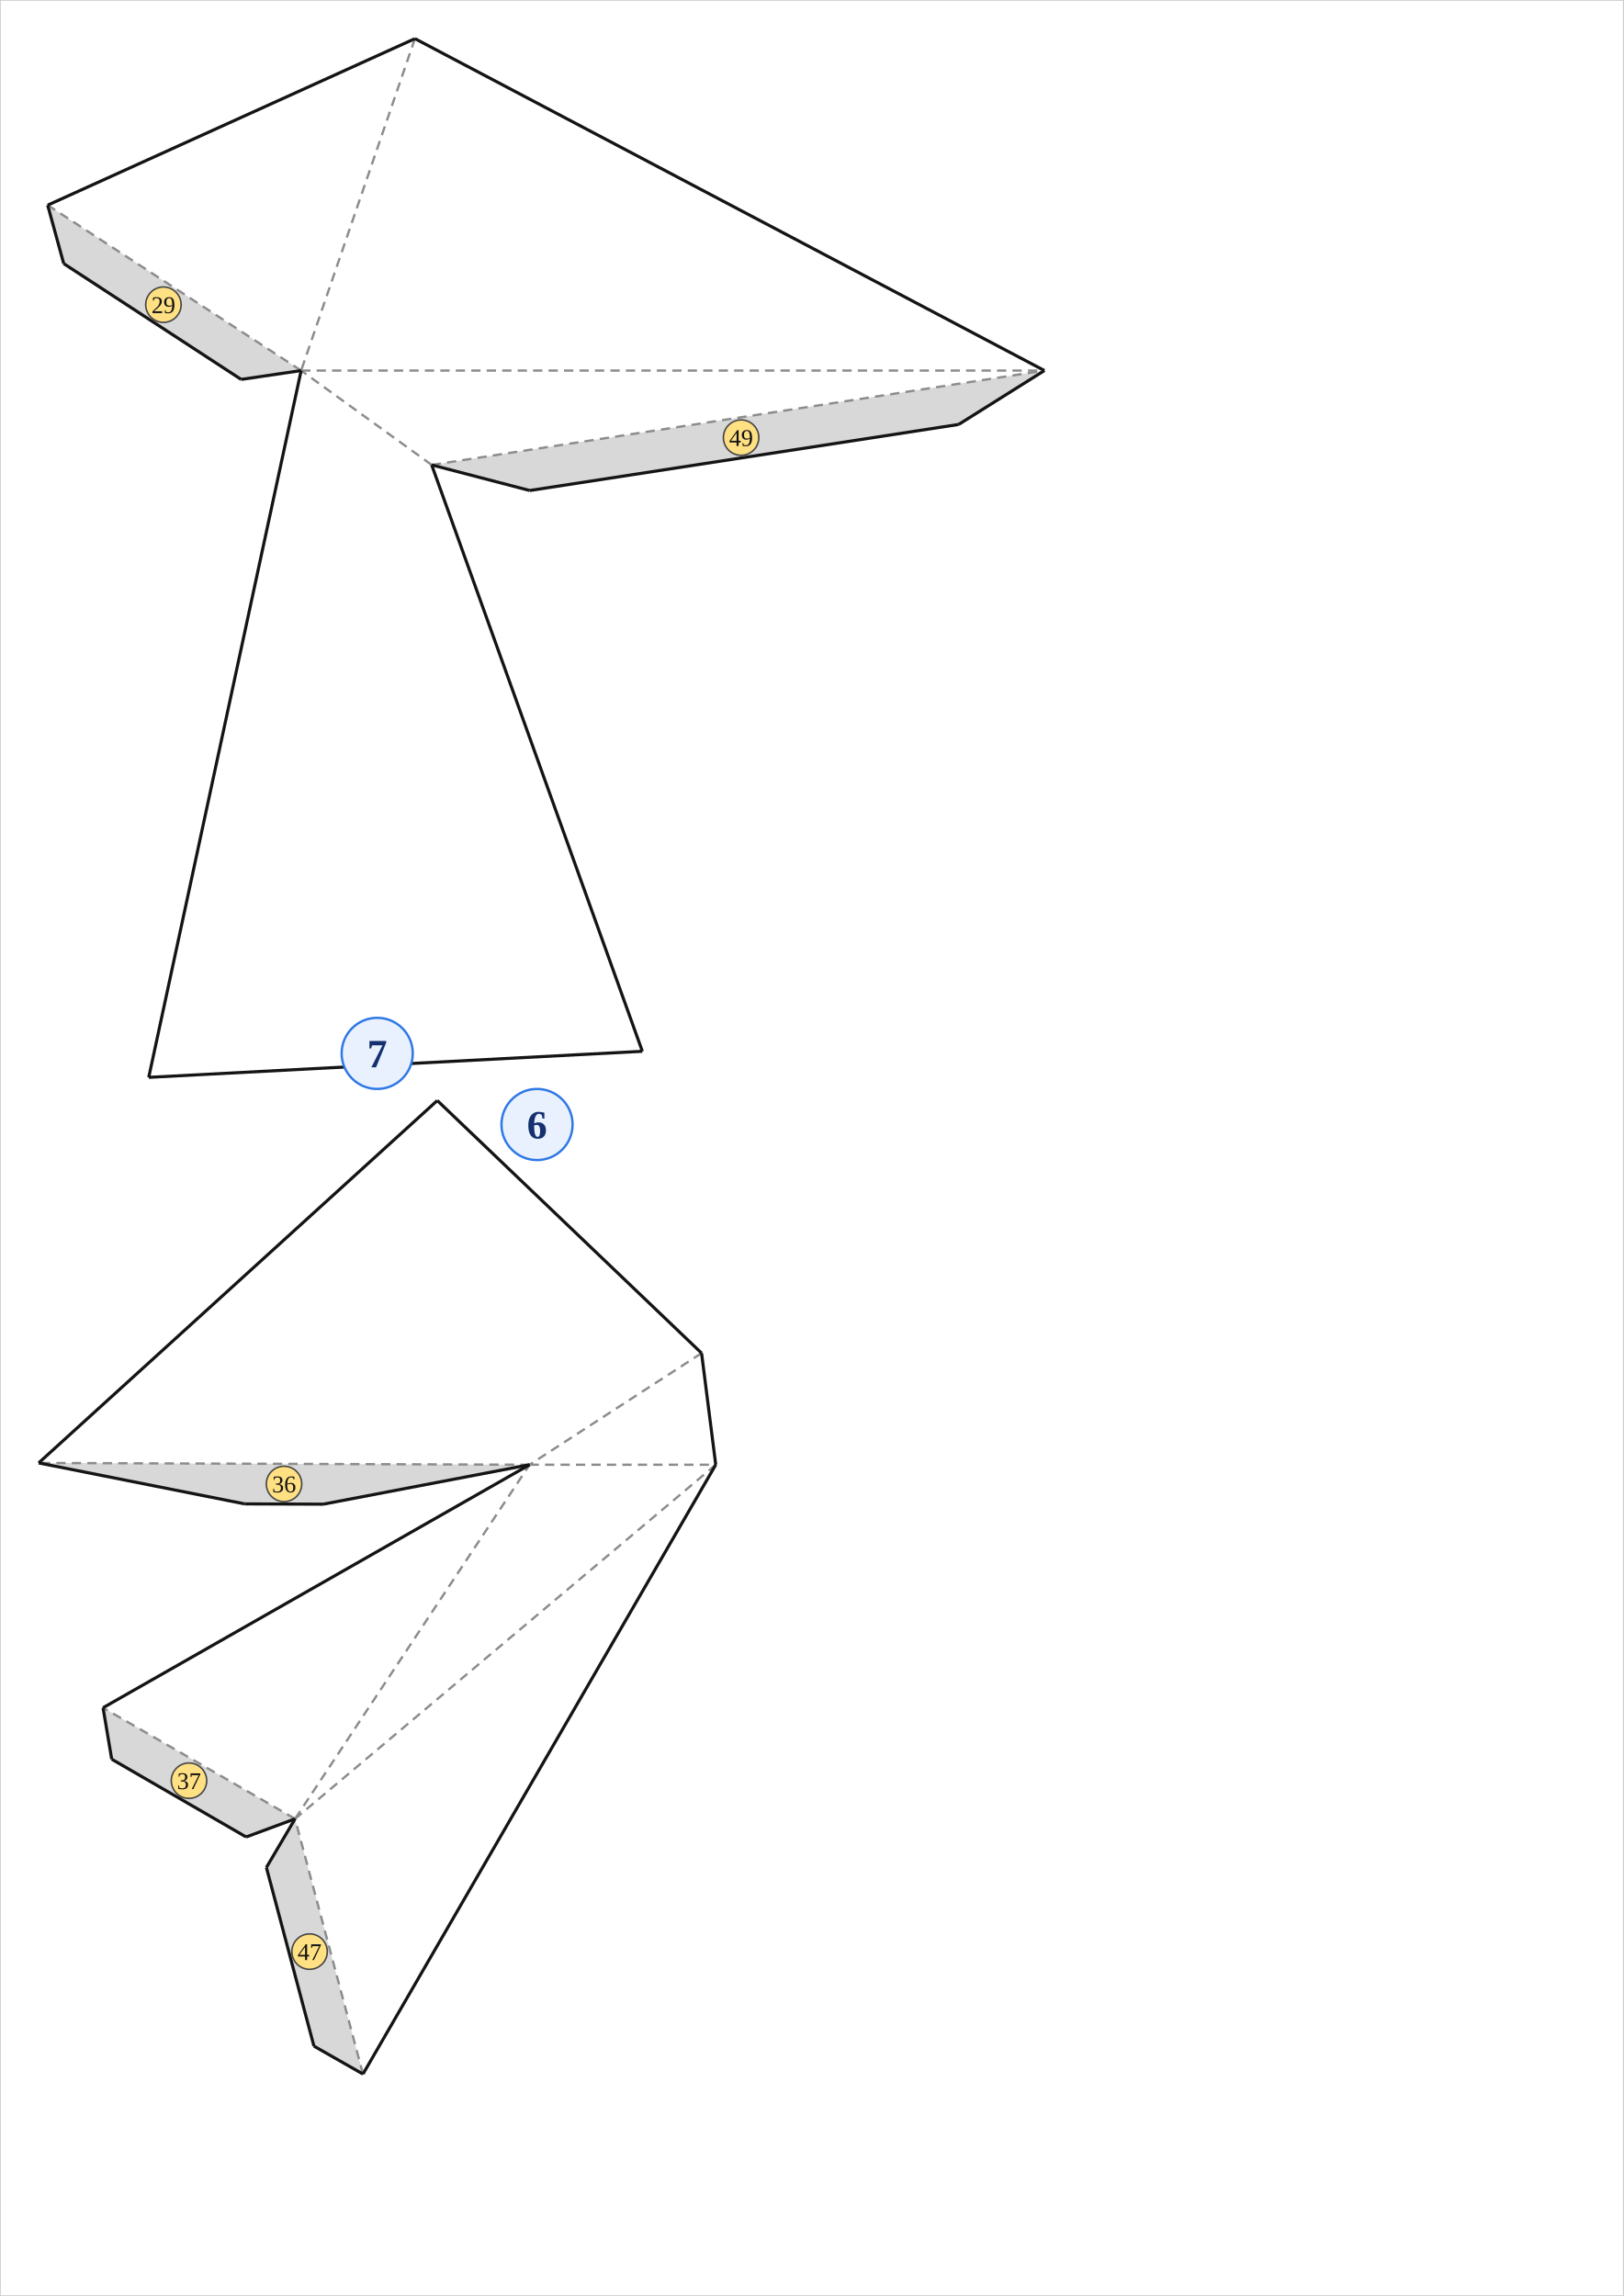
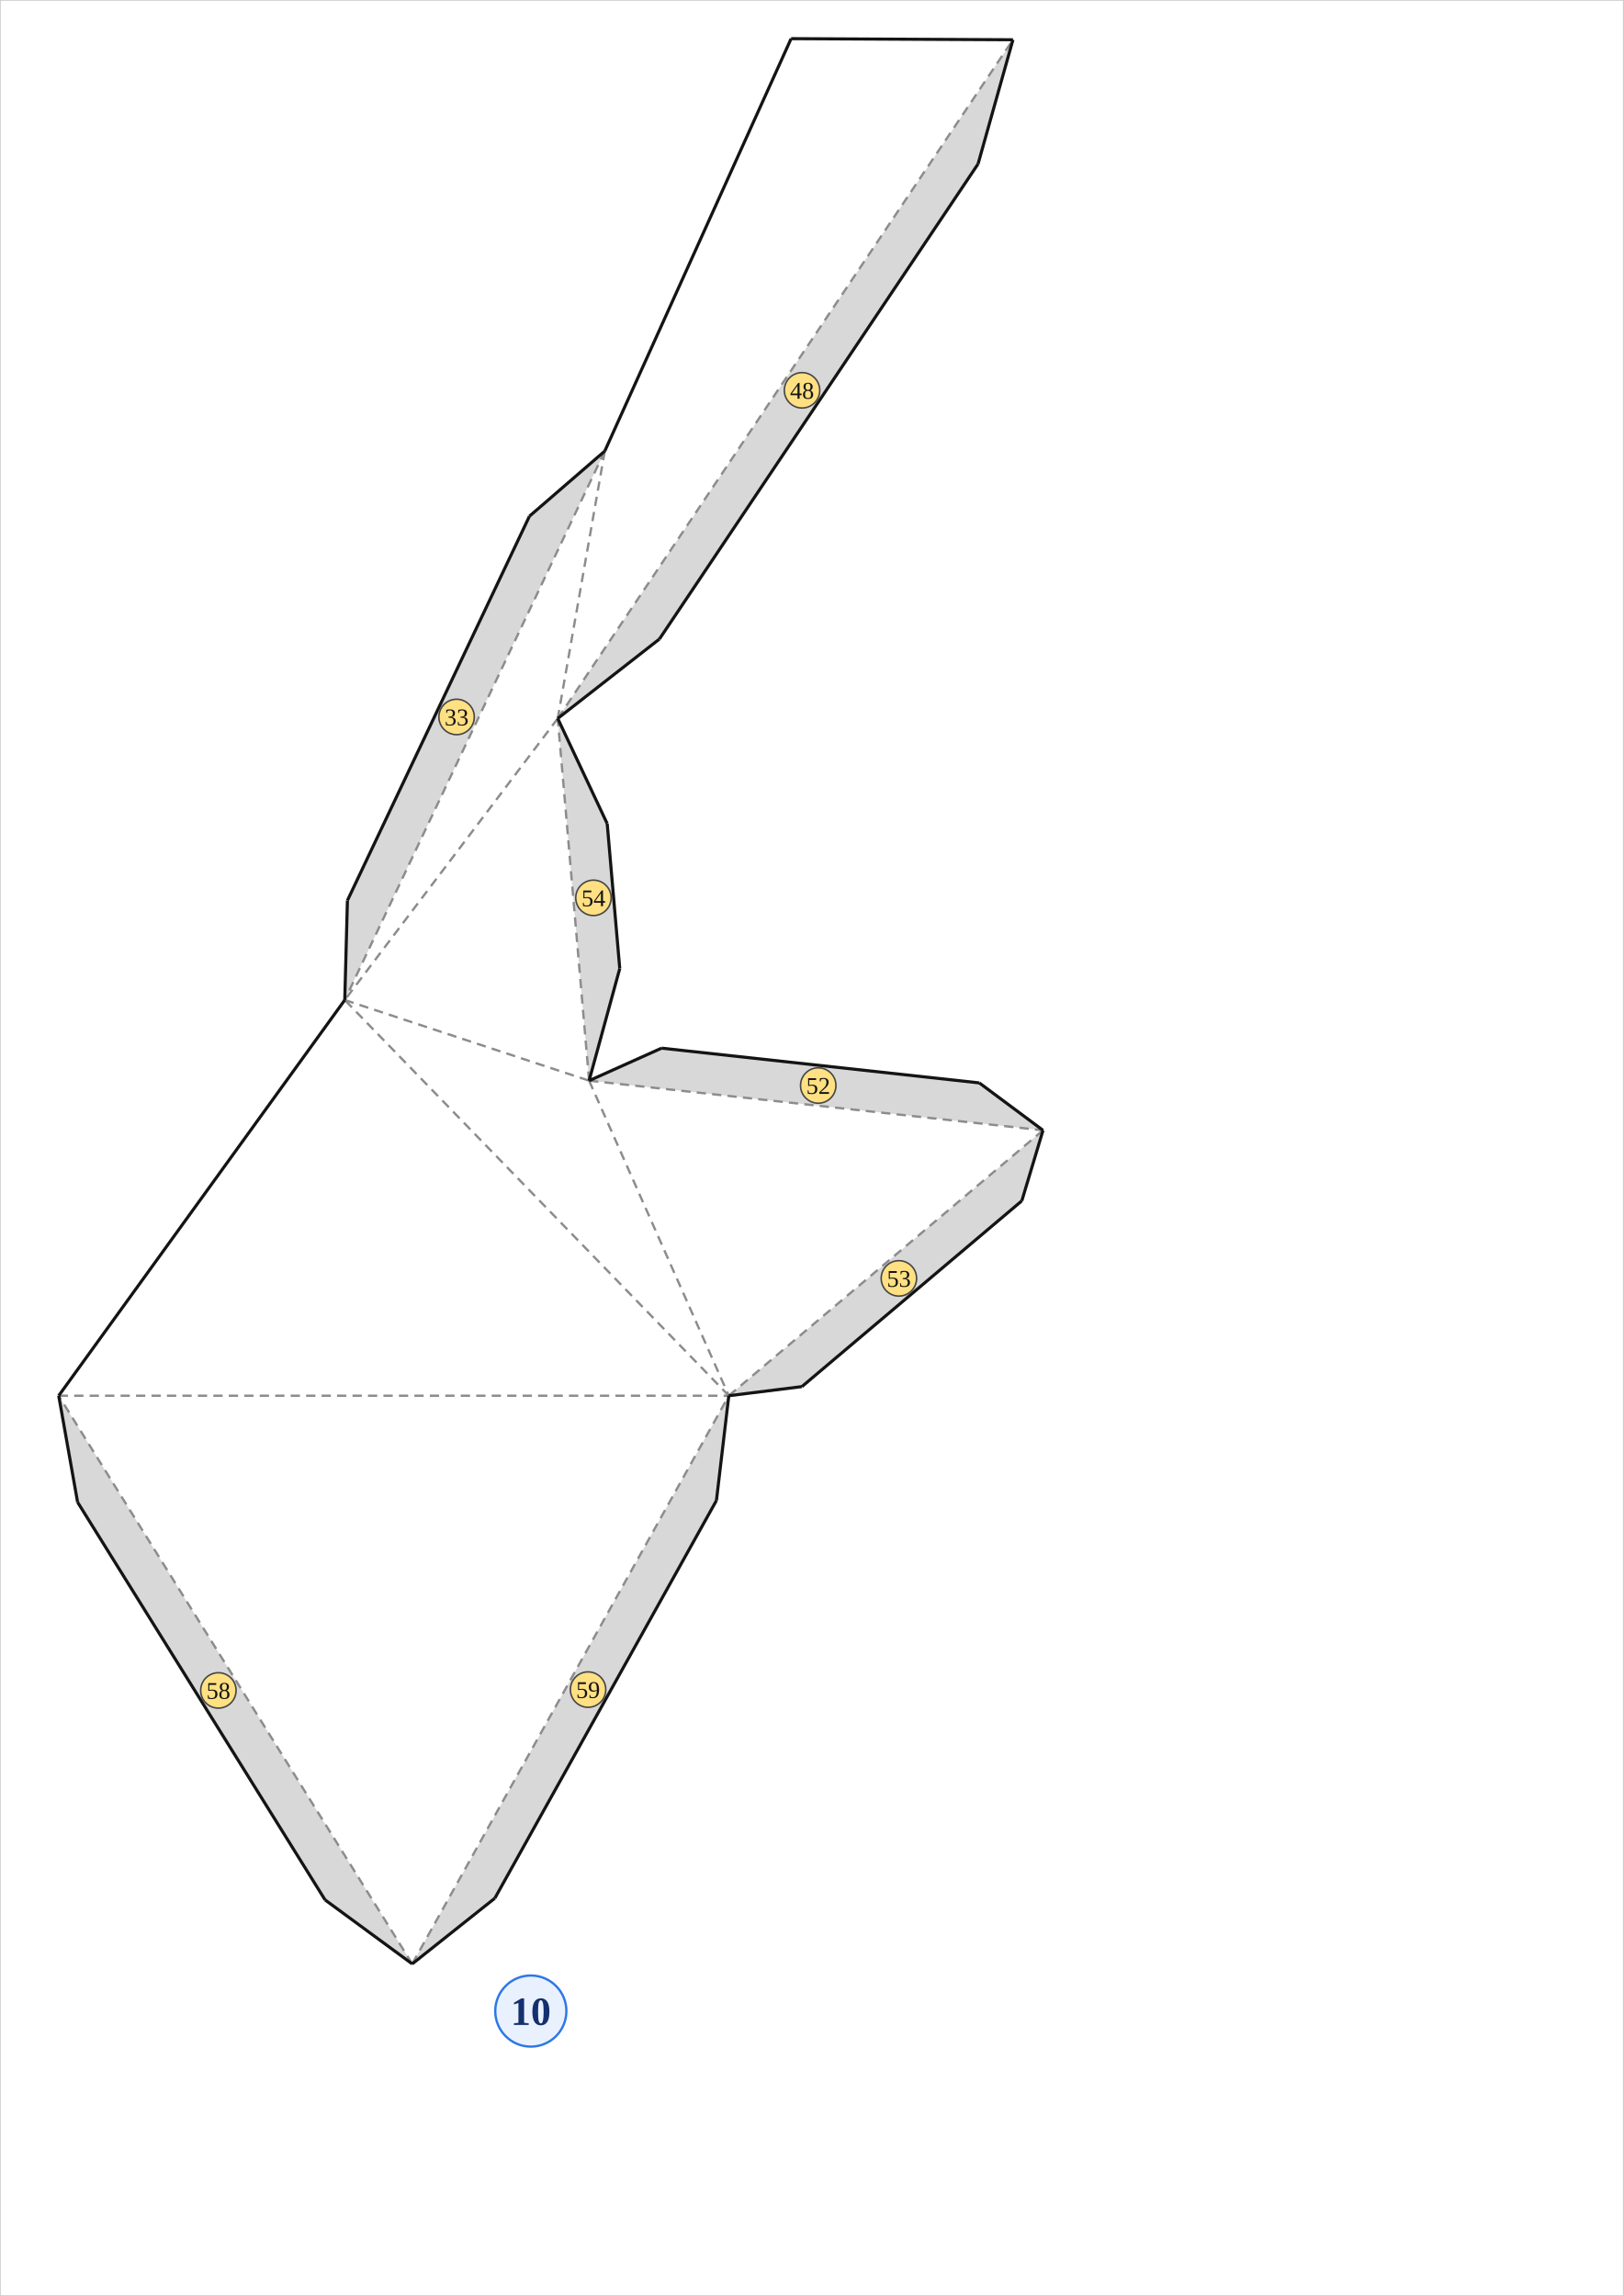
<svg xmlns="http://www.w3.org/2000/svg" width="210.00mm" height="297.00mm" viewBox="0 0 210.00 297.00">
  <rect x="0" y="0" width="210.00" height="297.00" fill="#ffffff" stroke="#cccccc" stroke-width="0.2" />
-   <polygon points="6.166,26.537 8.241,34.101 31.189,49.08 38.948,47.935" fill="rgb(216,216,216)" />
-   <polygon points="135.079,47.935 123.983,54.905 68.509,63.449 55.83,60.14" fill="rgb(216,216,216)" />
-   <line x1="38.948" y1="47.935" x2="135.079" y2="47.935" stroke="#8c8c8c" stroke-width="0.3" stroke-dasharray="1.2,0.8" />
-   <line x1="55.83" y1="60.14" x2="38.948" y2="47.935" stroke="#8c8c8c" stroke-width="0.3" stroke-dasharray="1.2,0.8" />
-   <line x1="53.664" y1="5.0" x2="38.948" y2="47.935" stroke="#8c8c8c" stroke-width="0.3" stroke-dasharray="1.2,0.8" />
-   <line x1="38.948" y1="47.935" x2="6.166" y2="26.537" stroke="#8c8c8c" stroke-width="0.3" stroke-dasharray="1.2,0.8" />
-   <line x1="55.83" y1="60.14" x2="135.079" y2="47.935" stroke="#8c8c8c" stroke-width="0.3" stroke-dasharray="1.2,0.8" />
-   <line x1="6.166" y1="26.537" x2="53.664" y2="5.0" stroke="#141414" stroke-width="0.4" />
-   <line x1="53.664" y1="5.0" x2="135.079" y2="47.935" stroke="#141414" stroke-width="0.4" />
-   <line x1="19.237" y1="139.361" x2="38.948" y2="47.935" stroke="#141414" stroke-width="0.4" />
-   <line x1="55.83" y1="60.14" x2="83.077" y2="135.99" stroke="#141414" stroke-width="0.4" />
-   <line x1="83.077" y1="135.99" x2="19.237" y2="139.361" stroke="#141414" stroke-width="0.4" />
-   <line x1="6.166" y1="26.537" x2="8.241" y2="34.101" stroke="#141414" stroke-width="0.4" />
-   <line x1="8.241" y1="34.101" x2="31.189" y2="49.08" stroke="#141414" stroke-width="0.4" />
-   <line x1="31.189" y1="49.08" x2="38.948" y2="47.935" stroke="#141414" stroke-width="0.4" />
-   <line x1="135.079" y1="47.935" x2="123.983" y2="54.905" stroke="#141414" stroke-width="0.4" />
-   <line x1="123.983" y1="54.905" x2="68.509" y2="63.449" stroke="#141414" stroke-width="0.4" />
-   <line x1="68.509" y1="63.449" x2="55.83" y2="60.14" stroke="#141414" stroke-width="0.4" />
-   <circle cx="21.136" cy="39.413" r="2.29" fill="#ffe082" stroke="#464646" stroke-width="0.2" />
-   <text x="21.136" y="40.50" font-size="3.11" text-anchor="middle" fill="#141414">29</text>
-   <circle cx="95.85" cy="56.607" r="2.29" fill="#ffe082" stroke="#464646" stroke-width="0.2" />
-   <text x="95.85" y="57.69" font-size="3.11" text-anchor="middle" fill="#141414">49</text>
-   <circle cx="69.456" cy="145.461" r="4.6" fill="#eaf1fe" stroke="#2e78e6" stroke-width="0.3" />
-   <text x="69.456" y="147.261" font-size="5.2" text-anchor="middle" fill="#14306e" font-weight="bold">6</text>
-   <polygon points="5.0,189.239 31.647,194.537 41.806,194.574 68.491,189.472" fill="rgb(216,216,216)" />
-   <polygon points="13.328,220.907 14.448,227.563 31.831,237.623 38.16,235.278" fill="rgb(216,216,216)" />
-   <polygon points="38.16,235.278 34.453,241.567 40.602,264.677 46.945,268.291" fill="rgb(216,216,216)" />
-   <line x1="90.737" y1="175.035" x2="68.491" y2="189.472" stroke="#8c8c8c" stroke-width="0.3" stroke-dasharray="1.2,0.8" />
-   <line x1="68.491" y1="189.472" x2="92.57" y2="189.472" stroke="#8c8c8c" stroke-width="0.3" stroke-dasharray="1.2,0.8" />
-   <line x1="38.16" y1="235.278" x2="68.491" y2="189.472" stroke="#8c8c8c" stroke-width="0.3" stroke-dasharray="1.2,0.8" />
-   <line x1="92.57" y1="189.472" x2="38.16" y2="235.278" stroke="#8c8c8c" stroke-width="0.3" stroke-dasharray="1.2,0.8" />
-   <line x1="68.491" y1="189.472" x2="5.0" y2="189.239" stroke="#8c8c8c" stroke-width="0.3" stroke-dasharray="1.2,0.8" />
-   <line x1="38.16" y1="235.278" x2="13.328" y2="220.907" stroke="#8c8c8c" stroke-width="0.3" stroke-dasharray="1.2,0.8" />
-   <line x1="46.945" y1="268.291" x2="38.16" y2="235.278" stroke="#8c8c8c" stroke-width="0.3" stroke-dasharray="1.2,0.8" />
-   <line x1="56.556" y1="142.361" x2="90.737" y2="175.035" stroke="#141414" stroke-width="0.4" />
-   <line x1="5.0" y1="189.239" x2="56.556" y2="142.361" stroke="#141414" stroke-width="0.4" />
-   <line x1="90.737" y1="175.035" x2="92.57" y2="189.472" stroke="#141414" stroke-width="0.4" />
-   <line x1="13.328" y1="220.907" x2="68.491" y2="189.472" stroke="#141414" stroke-width="0.4" />
-   <line x1="92.57" y1="189.472" x2="46.945" y2="268.291" stroke="#141414" stroke-width="0.4" />
-   <line x1="5.0" y1="189.239" x2="31.647" y2="194.537" stroke="#141414" stroke-width="0.4" />
-   <line x1="31.647" y1="194.537" x2="41.806" y2="194.574" stroke="#141414" stroke-width="0.4" />
-   <line x1="41.806" y1="194.574" x2="68.491" y2="189.472" stroke="#141414" stroke-width="0.4" />
-   <line x1="13.328" y1="220.907" x2="14.448" y2="227.563" stroke="#141414" stroke-width="0.4" />
-   <line x1="14.448" y1="227.563" x2="31.831" y2="237.623" stroke="#141414" stroke-width="0.4" />
-   <line x1="31.831" y1="237.623" x2="38.16" y2="235.278" stroke="#141414" stroke-width="0.4" />
-   <line x1="38.16" y1="235.278" x2="34.453" y2="241.567" stroke="#141414" stroke-width="0.4" />
-   <line x1="34.453" y1="241.567" x2="40.602" y2="264.677" stroke="#141414" stroke-width="0.4" />
-   <line x1="40.602" y1="264.677" x2="46.945" y2="268.291" stroke="#141414" stroke-width="0.4" />
-   <circle cx="36.736" cy="191.955" r="2.29" fill="#ffe082" stroke="#464646" stroke-width="0.2" />
-   <text x="36.736" y="193.04" font-size="3.11" text-anchor="middle" fill="#141414">36</text>
-   <circle cx="24.442" cy="230.343" r="2.29" fill="#ffe082" stroke="#464646" stroke-width="0.2" />
-   <text x="24.442" y="231.43" font-size="3.11" text-anchor="middle" fill="#141414">37</text>
-   <circle cx="40.04" cy="252.453" r="2.29" fill="#ffe082" stroke="#464646" stroke-width="0.2" />
-   <text x="40.04" y="253.54" font-size="3.11" text-anchor="middle" fill="#141414">47</text>
-   <circle cx="48.785" cy="136.261" r="4.6" fill="#eaf1fe" stroke="#2e78e6" stroke-width="0.3" />
-   <text x="48.785" y="138.061" font-size="5.2" text-anchor="middle" fill="#14306e" font-weight="bold">7</text>
+   <polygon points="44.59,129.358 44.934,116.481 68.474,66.776 78.218,58.35" fill="rgb(216,216,216)" />
+   <polygon points="131.008,5.144 126.496,21.209 85.285,82.665 72.135,92.938" fill="rgb(216,216,216)" />
+   <polygon points="134.898,146.212 126.658,140.08 85.562,135.585 76.191,139.791" fill="rgb(216,216,216)" />
+   <polygon points="134.898,146.212 132.158,155.334 103.71,179.366 94.259,180.543" fill="rgb(216,216,216)" />
+   <polygon points="72.135,92.938 78.532,106.546 80.155,125.287 76.191,139.791" fill="rgb(216,216,216)" />
+   <polygon points="7.592,180.543 10.035,194.314 42.041,245.763 53.314,254.042" fill="rgb(216,216,216)" />
+   <polygon points="94.259,180.543 92.66,194.098 63.999,245.547 53.314,254.042" fill="rgb(216,216,216)" />
+   <line x1="72.135" y1="92.938" x2="44.59" y2="129.358" stroke="#8c8c8c" stroke-width="0.3" stroke-dasharray="1.2,0.8" />
+   <line x1="94.259" y1="180.543" x2="44.59" y2="129.358" stroke="#8c8c8c" stroke-width="0.3" stroke-dasharray="1.2,0.8" />
+   <line x1="78.218" y1="58.35" x2="72.135" y2="92.938" stroke="#8c8c8c" stroke-width="0.3" stroke-dasharray="1.2,0.8" />
+   <line x1="76.191" y1="139.791" x2="94.259" y2="180.543" stroke="#8c8c8c" stroke-width="0.3" stroke-dasharray="1.2,0.8" />
+   <line x1="7.592" y1="180.543" x2="94.259" y2="180.543" stroke="#8c8c8c" stroke-width="0.3" stroke-dasharray="1.2,0.8" />
+   <line x1="44.59" y1="129.358" x2="76.191" y2="139.791" stroke="#8c8c8c" stroke-width="0.3" stroke-dasharray="1.2,0.8" />
+   <line x1="78.218" y1="58.35" x2="44.59" y2="129.358" stroke="#8c8c8c" stroke-width="0.3" stroke-dasharray="1.2,0.8" />
+   <line x1="72.135" y1="92.938" x2="131.008" y2="5.144" stroke="#8c8c8c" stroke-width="0.3" stroke-dasharray="1.2,0.8" />
+   <line x1="76.191" y1="139.791" x2="134.898" y2="146.212" stroke="#8c8c8c" stroke-width="0.3" stroke-dasharray="1.2,0.8" />
+   <line x1="94.259" y1="180.543" x2="134.898" y2="146.212" stroke="#8c8c8c" stroke-width="0.3" stroke-dasharray="1.2,0.8" />
+   <line x1="76.191" y1="139.791" x2="72.135" y2="92.938" stroke="#8c8c8c" stroke-width="0.3" stroke-dasharray="1.2,0.8" />
+   <line x1="53.314" y1="254.042" x2="7.592" y2="180.543" stroke="#8c8c8c" stroke-width="0.3" stroke-dasharray="1.2,0.8" />
+   <line x1="53.314" y1="254.042" x2="94.259" y2="180.543" stroke="#8c8c8c" stroke-width="0.3" stroke-dasharray="1.2,0.8" />
+   <line x1="7.592" y1="180.543" x2="44.59" y2="129.358" stroke="#141414" stroke-width="0.4" />
+   <line x1="102.317" y1="5.0" x2="131.008" y2="5.144" stroke="#141414" stroke-width="0.4" />
+   <line x1="78.218" y1="58.35" x2="102.317" y2="5.0" stroke="#141414" stroke-width="0.4" />
+   <line x1="44.59" y1="129.358" x2="44.934" y2="116.481" stroke="#141414" stroke-width="0.4" />
+   <line x1="44.934" y1="116.481" x2="68.474" y2="66.776" stroke="#141414" stroke-width="0.4" />
+   <line x1="68.474" y1="66.776" x2="78.218" y2="58.35" stroke="#141414" stroke-width="0.4" />
+   <line x1="131.008" y1="5.144" x2="126.496" y2="21.209" stroke="#141414" stroke-width="0.4" />
+   <line x1="126.496" y1="21.209" x2="85.285" y2="82.665" stroke="#141414" stroke-width="0.4" />
+   <line x1="85.285" y1="82.665" x2="72.135" y2="92.938" stroke="#141414" stroke-width="0.4" />
+   <line x1="134.898" y1="146.212" x2="126.658" y2="140.08" stroke="#141414" stroke-width="0.4" />
+   <line x1="126.658" y1="140.08" x2="85.562" y2="135.585" stroke="#141414" stroke-width="0.4" />
+   <line x1="85.562" y1="135.585" x2="76.191" y2="139.791" stroke="#141414" stroke-width="0.4" />
+   <line x1="134.898" y1="146.212" x2="132.158" y2="155.334" stroke="#141414" stroke-width="0.4" />
+   <line x1="132.158" y1="155.334" x2="103.71" y2="179.366" stroke="#141414" stroke-width="0.4" />
+   <line x1="103.71" y1="179.366" x2="94.259" y2="180.543" stroke="#141414" stroke-width="0.4" />
+   <line x1="72.135" y1="92.938" x2="78.532" y2="106.546" stroke="#141414" stroke-width="0.4" />
+   <line x1="78.532" y1="106.546" x2="80.155" y2="125.287" stroke="#141414" stroke-width="0.4" />
+   <line x1="80.155" y1="125.287" x2="76.191" y2="139.791" stroke="#141414" stroke-width="0.4" />
+   <line x1="7.592" y1="180.543" x2="10.035" y2="194.314" stroke="#141414" stroke-width="0.4" />
+   <line x1="10.035" y1="194.314" x2="42.041" y2="245.763" stroke="#141414" stroke-width="0.4" />
+   <line x1="42.041" y1="245.763" x2="53.314" y2="254.042" stroke="#141414" stroke-width="0.4" />
+   <line x1="94.259" y1="180.543" x2="92.66" y2="194.098" stroke="#141414" stroke-width="0.4" />
+   <line x1="92.66" y1="194.098" x2="63.999" y2="245.547" stroke="#141414" stroke-width="0.4" />
+   <line x1="63.999" y1="245.547" x2="53.314" y2="254.042" stroke="#141414" stroke-width="0.4" />
+   <circle cx="59.054" cy="92.741" r="2.29" fill="#ffe082" stroke="#464646" stroke-width="0.2" />
+   <text x="59.054" y="93.83" font-size="3.11" text-anchor="middle" fill="#141414">33</text>
+   <circle cx="103.731" cy="50.489" r="2.29" fill="#ffe082" stroke="#464646" stroke-width="0.2" />
+   <text x="103.731" y="51.58" font-size="3.11" text-anchor="middle" fill="#141414">48</text>
+   <circle cx="105.827" cy="140.417" r="2.29" fill="#ffe082" stroke="#464646" stroke-width="0.2" />
+   <text x="105.827" y="141.50" font-size="3.11" text-anchor="middle" fill="#141414">52</text>
+   <circle cx="116.256" cy="165.364" r="2.29" fill="#ffe082" stroke="#464646" stroke-width="0.2" />
+   <text x="116.256" y="166.45" font-size="3.11" text-anchor="middle" fill="#141414">53</text>
+   <circle cx="76.753" cy="116.14" r="2.29" fill="#ffe082" stroke="#464646" stroke-width="0.2" />
+   <text x="76.753" y="117.23" font-size="3.11" text-anchor="middle" fill="#141414">54</text>
+   <circle cx="28.245" cy="218.666" r="2.29" fill="#ffe082" stroke="#464646" stroke-width="0.2" />
+   <text x="28.245" y="219.75" font-size="3.11" text-anchor="middle" fill="#141414">58</text>
+   <circle cx="76.058" cy="218.558" r="2.29" fill="#ffe082" stroke="#464646" stroke-width="0.2" />
+   <text x="76.058" y="219.64" font-size="3.11" text-anchor="middle" fill="#141414">59</text>
+   <circle cx="68.653" cy="260.142" r="4.6" fill="#eaf1fe" stroke="#2e78e6" stroke-width="0.3" />
+   <text x="68.653" y="261.942" font-size="5.2" text-anchor="middle" fill="#14306e" font-weight="bold">10</text>
</svg>
